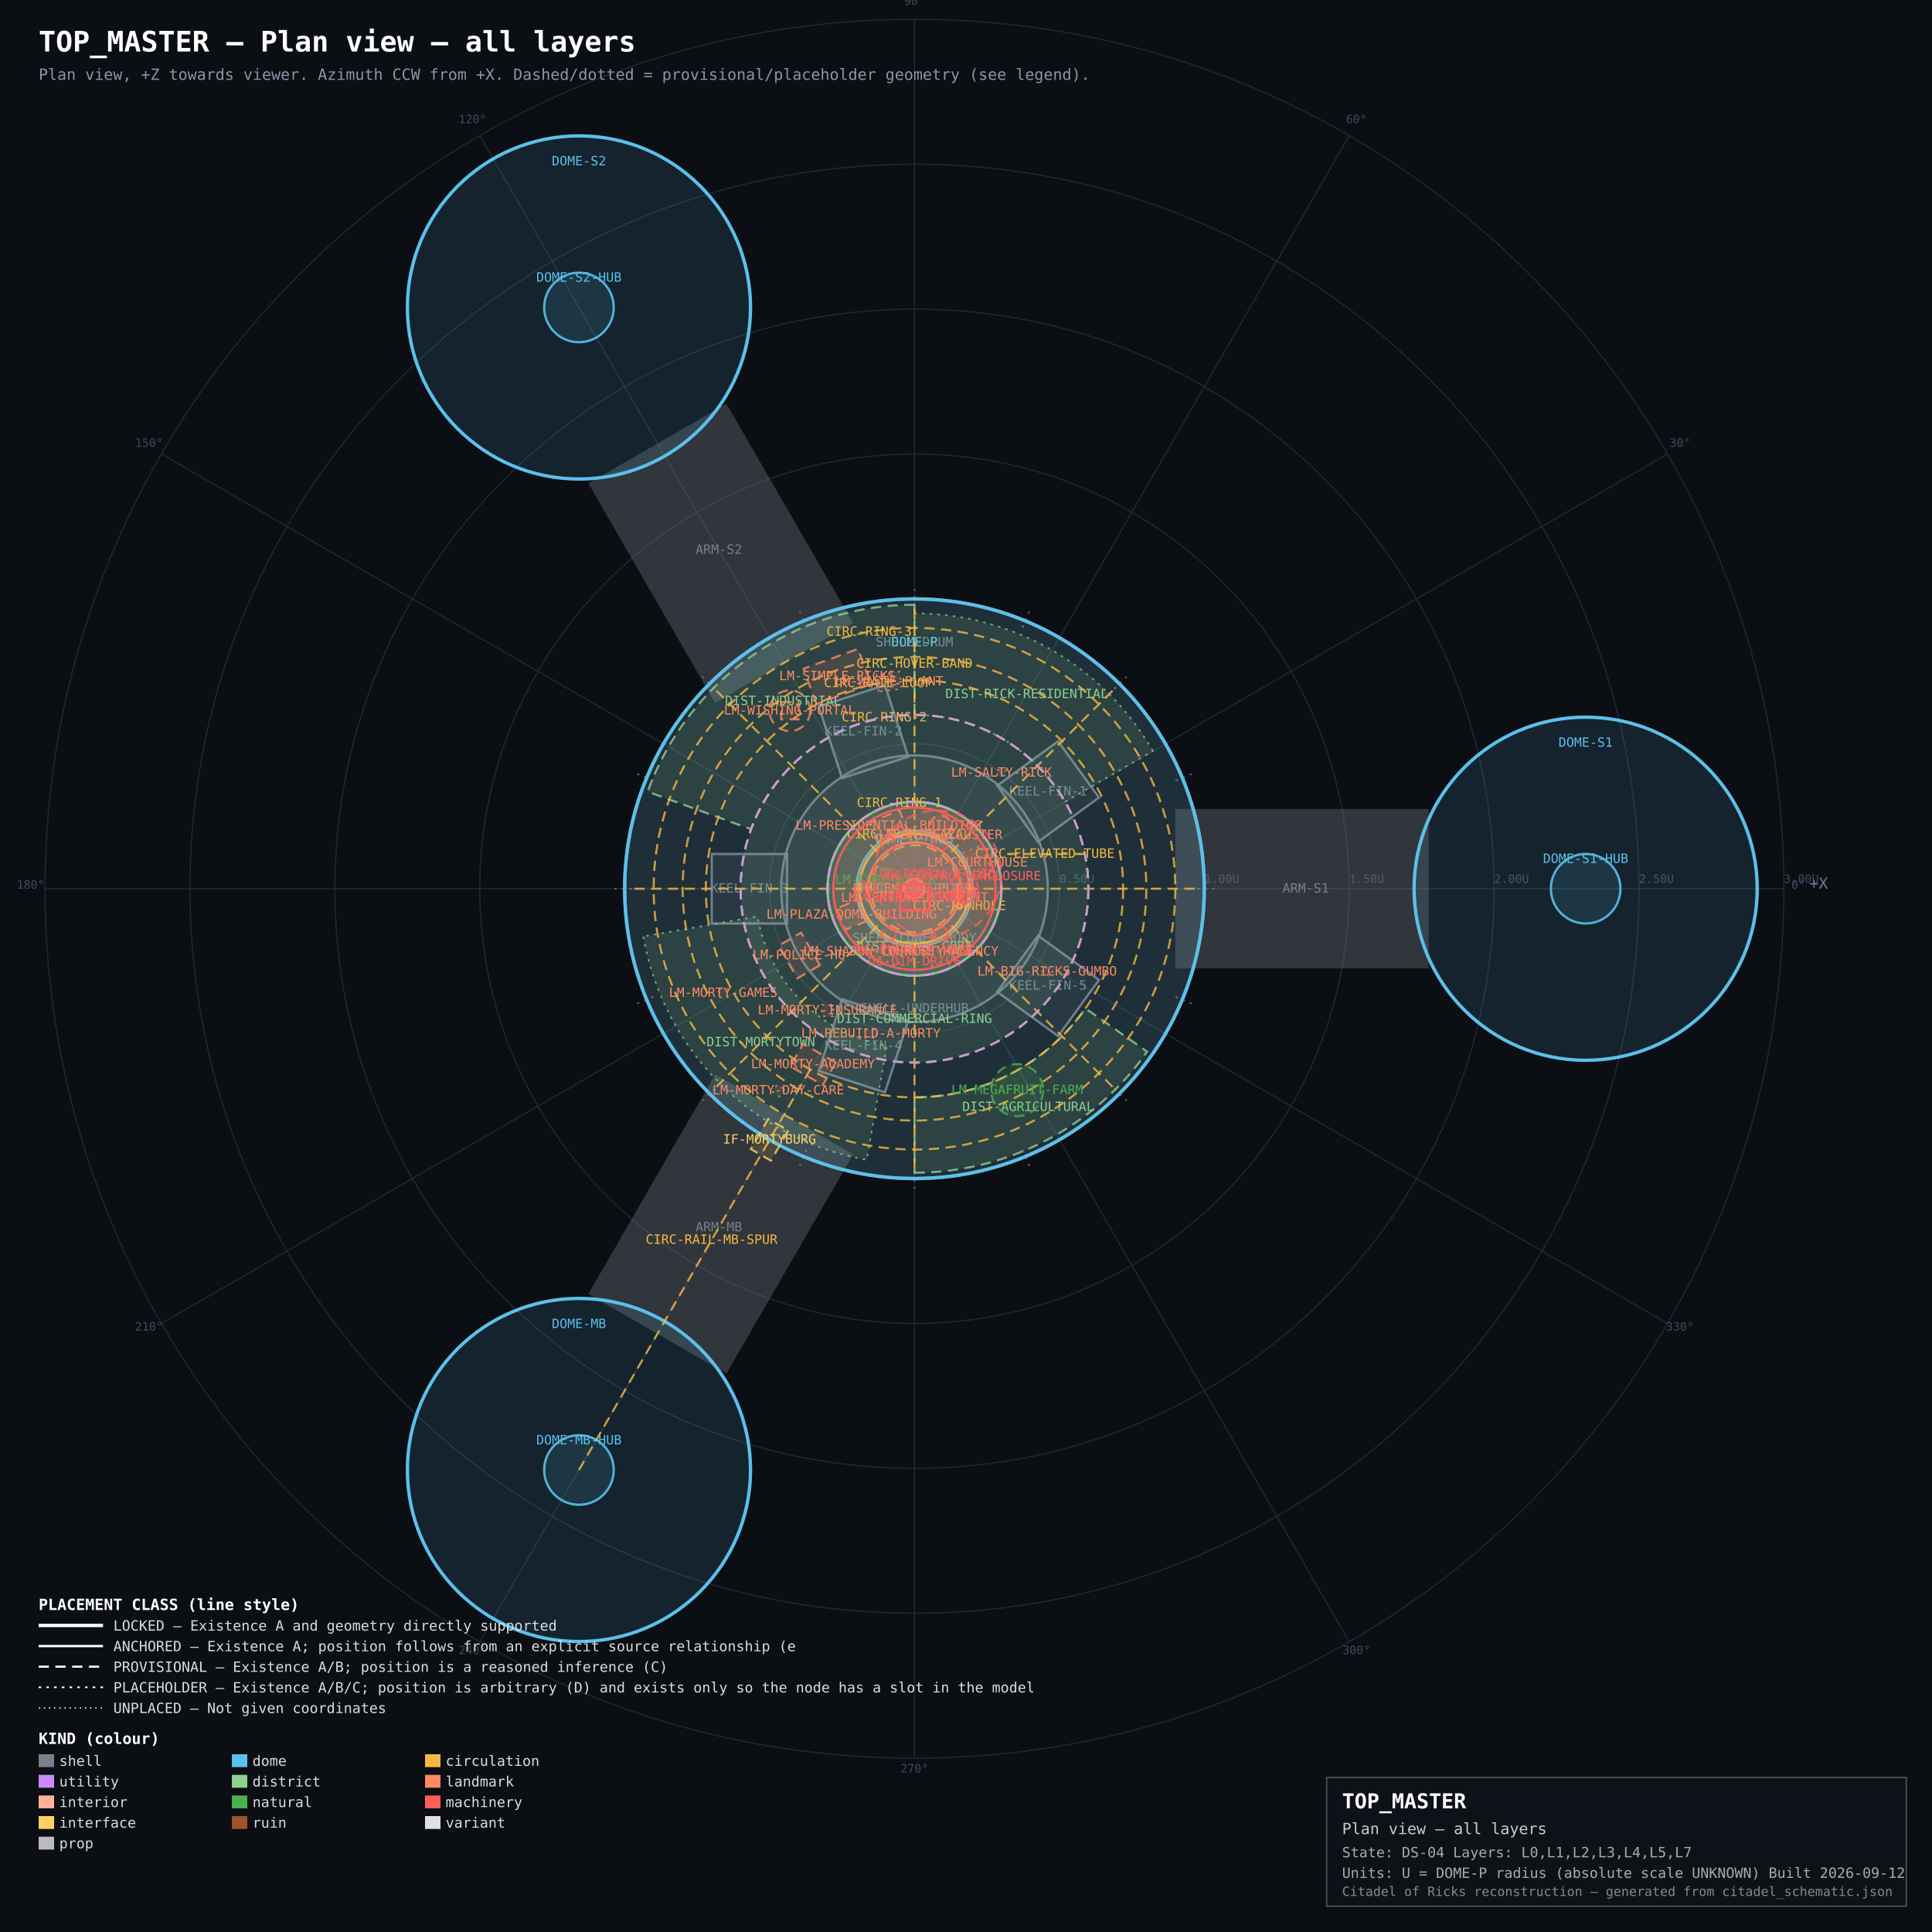
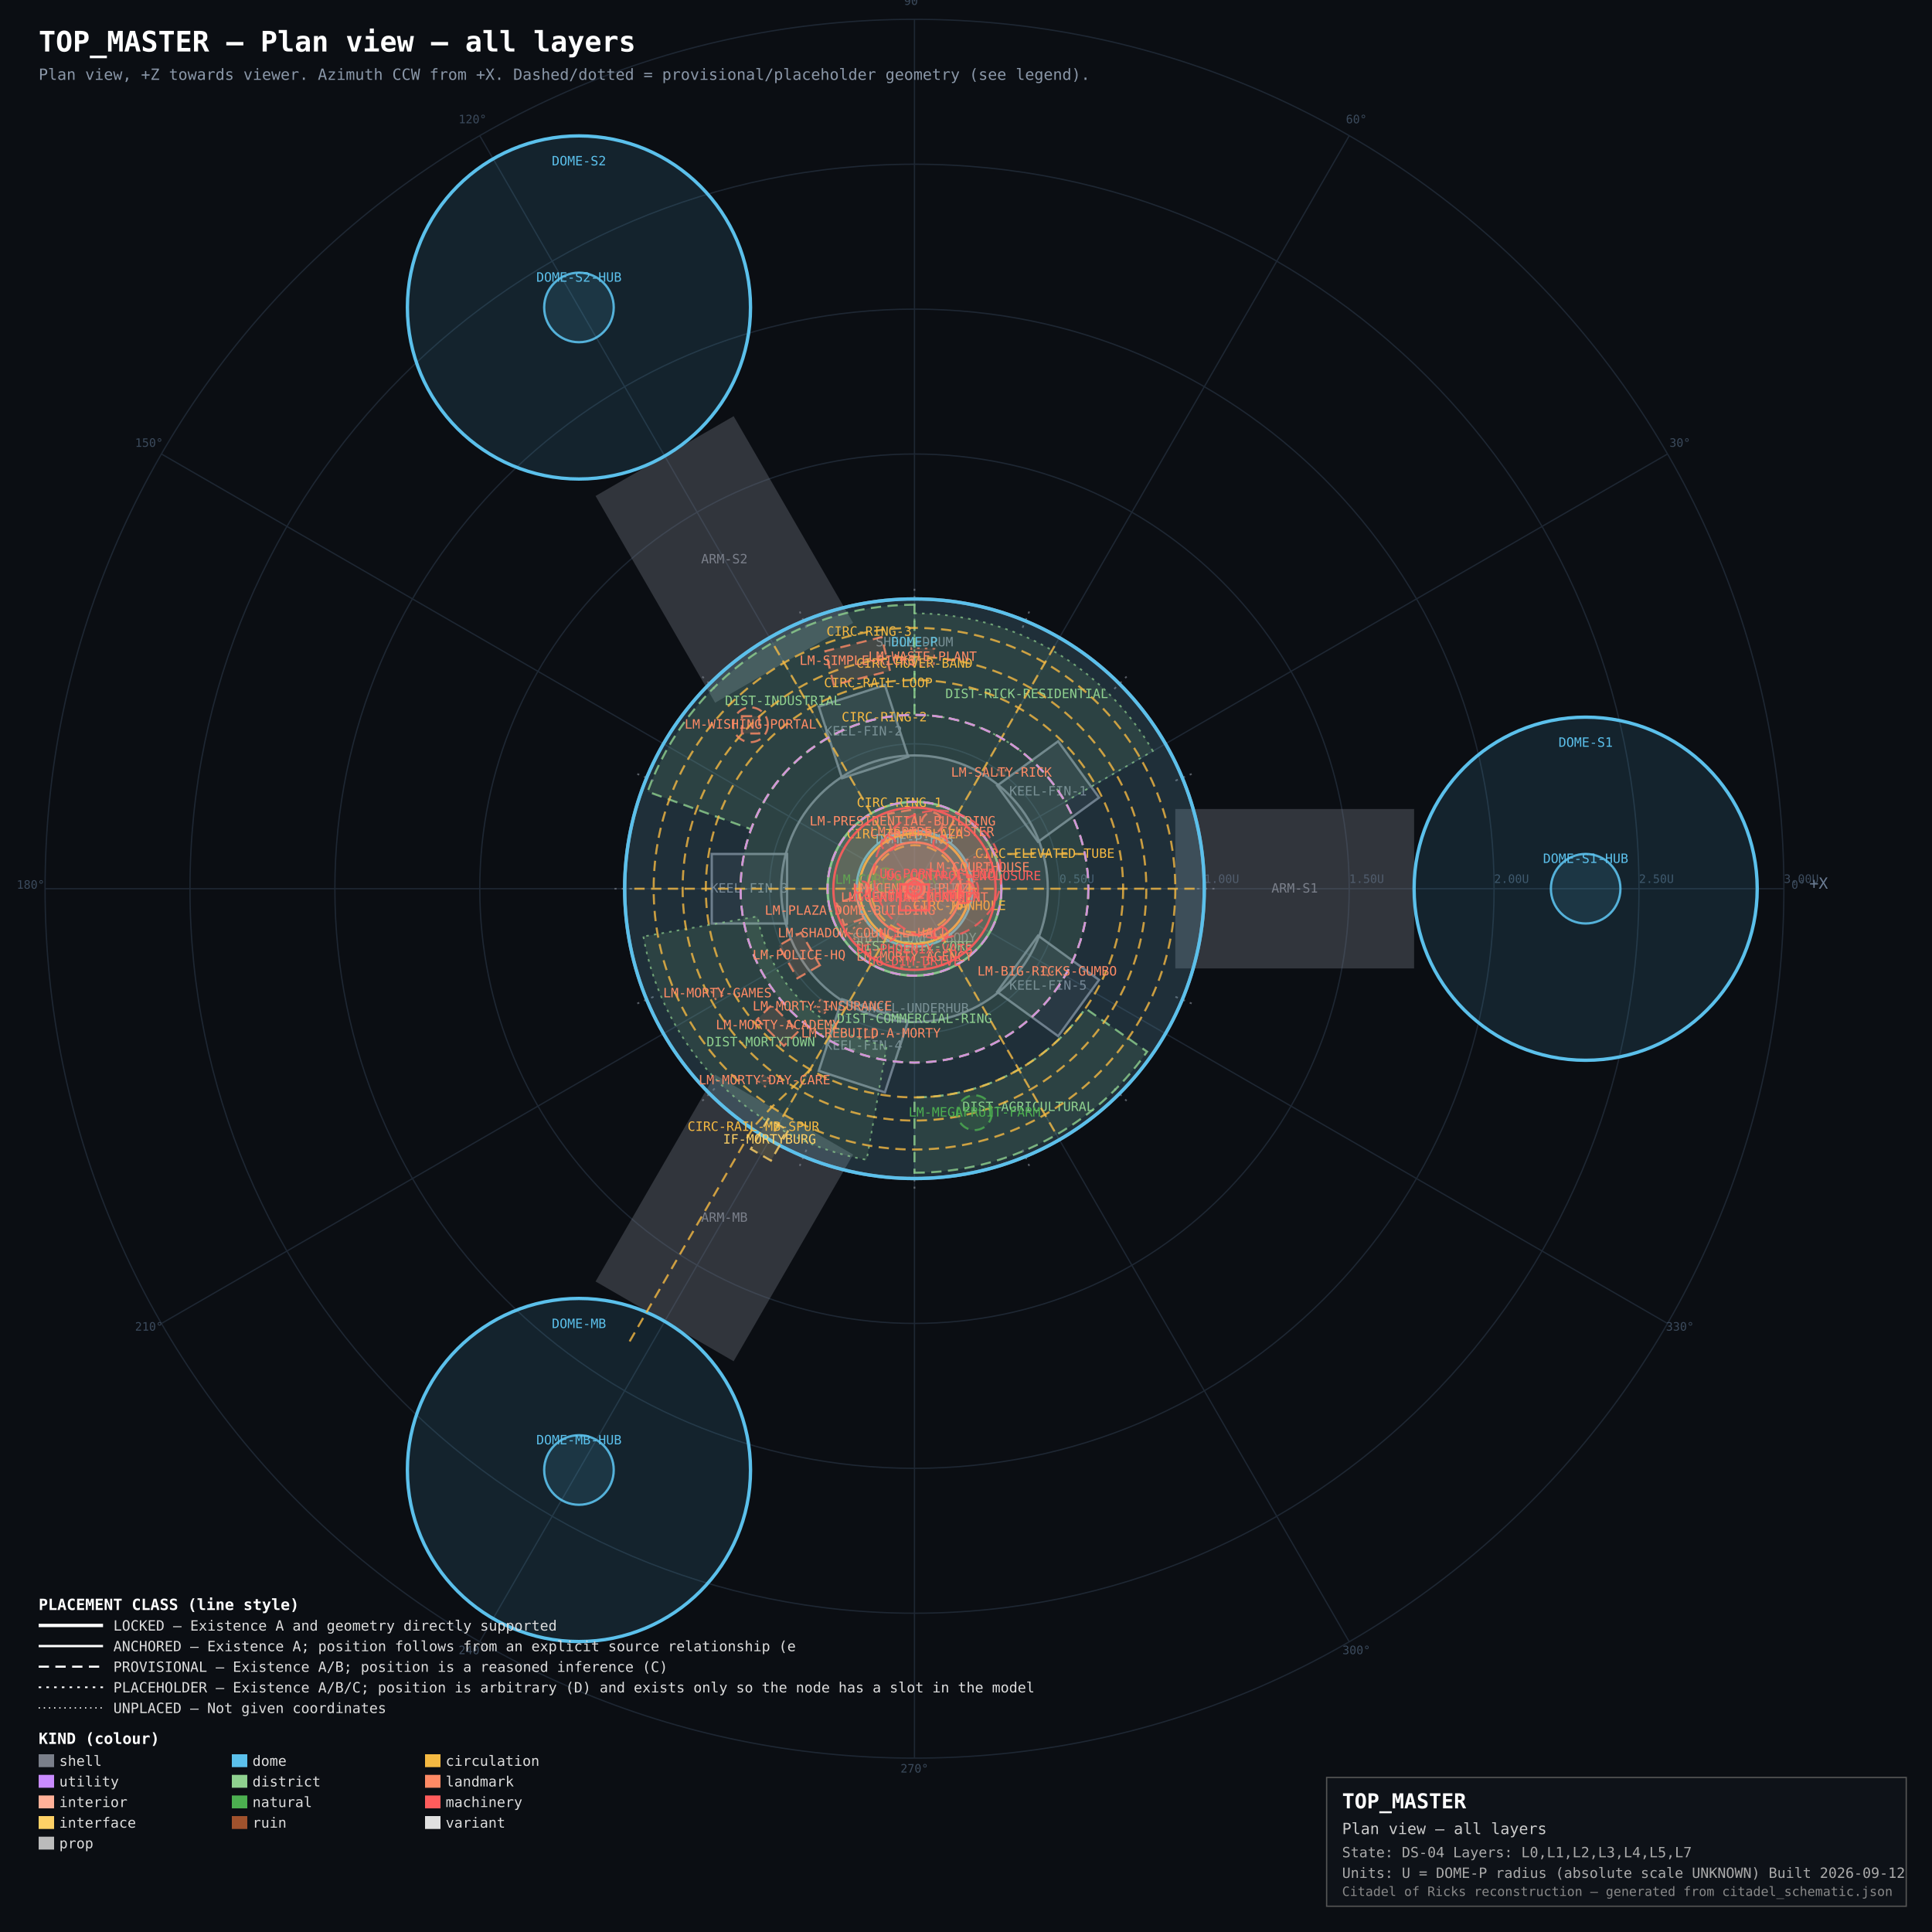
<svg xmlns="http://www.w3.org/2000/svg" width="1500" height="1500" viewBox="0 0 1500 1500" font-family="ui-monospace, Consolas, monospace">
  <rect width="1500" height="1500" fill="#0b0e13" />
  <circle cx="710.0" cy="690.0" r="112.5" stroke="#1e2733" stroke-width="1" fill="none" />
  <text x="822.5" y="685.5" font-size="9" text-anchor="start" fill="#3b4a5c" font-family="ui-monospace, Consolas, monospace">0.50U</text>
  <circle cx="710.0" cy="690.0" r="225.0" stroke="#1e2733" stroke-width="1" fill="none" />
  <text x="935.0" y="685.5" font-size="9" text-anchor="start" fill="#3b4a5c" font-family="ui-monospace, Consolas, monospace">1.00U</text>
  <circle cx="710.0" cy="690.0" r="337.5" stroke="#1e2733" stroke-width="1" fill="none" />
  <text x="1047.5" y="685.5" font-size="9" text-anchor="start" fill="#3b4a5c" font-family="ui-monospace, Consolas, monospace">1.50U</text>
  <circle cx="710.0" cy="690.0" r="450.0" stroke="#1e2733" stroke-width="1" fill="none" />
  <text x="1160.0" y="685.5" font-size="9" text-anchor="start" fill="#3b4a5c" font-family="ui-monospace, Consolas, monospace">2.00U</text>
  <circle cx="710.0" cy="690.0" r="562.5" stroke="#1e2733" stroke-width="1" fill="none" />
  <text x="1272.5" y="685.5" font-size="9" text-anchor="start" fill="#3b4a5c" font-family="ui-monospace, Consolas, monospace">2.50U</text>
  <circle cx="710.0" cy="690.0" r="675.0" stroke="#1e2733" stroke-width="1" fill="none" />
  <text x="1385.0" y="685.5" font-size="9" text-anchor="start" fill="#3b4a5c" font-family="ui-monospace, Consolas, monospace">3.00U</text>
  <line x1="710.0" y1="690.0" x2="1385.0" y2="690.0" stroke="#1e2733" stroke-width="1" />
  <text x="1396.2" y="690.0" font-size="9" text-anchor="middle" fill="#3b4a5c" font-family="ui-monospace, Consolas, monospace">0°</text>
  <line x1="710.0" y1="690.0" x2="1294.6" y2="352.5" stroke="#1e2733" stroke-width="1" />
  <text x="1304.3" y="346.9" font-size="9" text-anchor="middle" fill="#3b4a5c" font-family="ui-monospace, Consolas, monospace">30°</text>
  <line x1="710.0" y1="690.0" x2="1047.5" y2="105.4" stroke="#1e2733" stroke-width="1" />
  <text x="1053.1" y="95.7" font-size="9" text-anchor="middle" fill="#3b4a5c" font-family="ui-monospace, Consolas, monospace">60°</text>
  <line x1="710.0" y1="690.0" x2="710.0" y2="15.0" stroke="#1e2733" stroke-width="1" />
  <text x="710.0" y="3.8" font-size="9" text-anchor="middle" fill="#3b4a5c" font-family="ui-monospace, Consolas, monospace">90°</text>
  <line x1="710.0" y1="690.0" x2="372.5" y2="105.4" stroke="#1e2733" stroke-width="1" />
  <text x="366.9" y="95.7" font-size="9" text-anchor="middle" fill="#3b4a5c" font-family="ui-monospace, Consolas, monospace">120°</text>
  <line x1="710.0" y1="690.0" x2="125.4" y2="352.5" stroke="#1e2733" stroke-width="1" />
  <text x="115.7" y="346.9" font-size="9" text-anchor="middle" fill="#3b4a5c" font-family="ui-monospace, Consolas, monospace">150°</text>
  <line x1="710.0" y1="690.0" x2="35.0" y2="690.0" stroke="#1e2733" stroke-width="1" />
  <text x="23.8" y="690.0" font-size="9" text-anchor="middle" fill="#3b4a5c" font-family="ui-monospace, Consolas, monospace">180°</text>
  <line x1="710.0" y1="690.0" x2="125.4" y2="1027.5" stroke="#1e2733" stroke-width="1" />
  <text x="115.7" y="1033.1" font-size="9" text-anchor="middle" fill="#3b4a5c" font-family="ui-monospace, Consolas, monospace">210°</text>
  <line x1="710.0" y1="690.0" x2="372.5" y2="1274.6" stroke="#1e2733" stroke-width="1" />
  <text x="366.9" y="1284.3" font-size="9" text-anchor="middle" fill="#3b4a5c" font-family="ui-monospace, Consolas, monospace">240°</text>
  <line x1="710.0" y1="690.0" x2="710.0" y2="1365.0" stroke="#1e2733" stroke-width="1" />
  <text x="710.0" y="1376.2" font-size="9" text-anchor="middle" fill="#3b4a5c" font-family="ui-monospace, Consolas, monospace">270°</text>
  <line x1="710.0" y1="690.0" x2="1047.5" y2="1274.6" stroke="#1e2733" stroke-width="1" />
  <text x="1053.1" y="1284.3" font-size="9" text-anchor="middle" fill="#3b4a5c" font-family="ui-monospace, Consolas, monospace">300°</text>
  <line x1="710.0" y1="690.0" x2="1294.6" y2="1027.5" stroke="#1e2733" stroke-width="1" />
  <text x="1304.3" y="1033.1" font-size="9" text-anchor="middle" fill="#3b4a5c" font-family="ui-monospace, Consolas, monospace">330°</text>
  <text x="1412.0" y="690.0" font-size="12" text-anchor="middle" fill="#6b7c93" font-family="ui-monospace, Consolas, monospace">+X</text>
  <text x="710.0" y="-12.0" font-size="12" text-anchor="middle" fill="#6b7c93" font-family="ui-monospace, Consolas, monospace">+Y</text>
  <text x="30" y="40" font-size="22" fill="#fff" font-weight="bold">TOP_MASTER — Plan view — all layers</text>
  <text x="30" y="62" font-size="12" fill="#8a97a8">Plan view, +Z towards viewer. Azimuth CCW from +X. Dashed/dotted = provisional/placeholder geometry (see legend).</text>
  <circle cx="710.0" cy="690.0" r="225.0" stroke="#7a7f8a" stroke-width="2.6" stroke-opacity="1.0" fill="#7a7f8a" fill-opacity="0.12" />
  <text x="710.0" y="501.8" font-size="10" text-anchor="middle" fill="#7a7f8a" font-family="ui-monospace, Consolas, monospace">SHELL-DRUM</text>
  <circle cx="710.0" cy="690.0" r="103.5" stroke="#7a7f8a" stroke-width="1.8" stroke-opacity="0.9" fill="#7a7f8a" fill-opacity="0.12" />
  <text x="710.0" y="786.1" font-size="10" text-anchor="middle" fill="#7a7f8a" font-family="ui-monospace, Consolas, monospace">SHELL-UNDERHUB</text>
  <rect x="784.5" y="587.6" width="58.5" height="54.0" stroke="#7a7f8a" stroke-width="1.8" stroke-opacity="0.9" fill="#7a7f8a" fill-opacity="0.12" transform="rotate(-36.0 813.7 614.6)" />
  <text x="813.7" y="617.6" font-size="10" text-anchor="middle" fill="#7a7f8a" font-family="ui-monospace, Consolas, monospace">KEEL-FIN-1</text>
  <rect x="641.1" y="541.0" width="58.5" height="54.0" stroke="#7a7f8a" stroke-width="1.8" stroke-opacity="0.9" fill="#7a7f8a" fill-opacity="0.12" transform="rotate(-108.0 670.4 568.0)" />
  <text x="670.4" y="571.0" font-size="10" text-anchor="middle" fill="#7a7f8a" font-family="ui-monospace, Consolas, monospace">KEEL-FIN-2</text>
  <rect x="552.5" y="663.0" width="58.5" height="54.0" stroke="#7a7f8a" stroke-width="1.8" stroke-opacity="0.9" fill="#7a7f8a" fill-opacity="0.12" transform="rotate(-180.0 581.8 690.0)" />
  <text x="581.8" y="693.0" font-size="10" text-anchor="middle" fill="#7a7f8a" font-family="ui-monospace, Consolas, monospace">KEEL-FIN-3</text>
  <rect x="641.1" y="785.0" width="58.5" height="54.0" stroke="#7a7f8a" stroke-width="1.8" stroke-opacity="0.9" fill="#7a7f8a" fill-opacity="0.12" transform="rotate(-252.0 670.4 812.0)" />
  <text x="670.4" y="815.0" font-size="10" text-anchor="middle" fill="#7a7f8a" font-family="ui-monospace, Consolas, monospace">KEEL-FIN-4</text>
  <rect x="784.5" y="738.4" width="58.5" height="54.0" stroke="#7a7f8a" stroke-width="1.8" stroke-opacity="0.9" fill="#7a7f8a" fill-opacity="0.12" transform="rotate(-324.0 813.7 765.4)" />
  <text x="813.7" y="768.4" font-size="10" text-anchor="middle" fill="#7a7f8a" font-family="ui-monospace, Consolas, monospace">KEEL-FIN-5</text>
  <circle cx="710.0" cy="690.0" r="42.8" stroke="#7a7f8a" stroke-width="1.8" stroke-opacity="0.9" fill="#7a7f8a" fill-opacity="0.12" />
  <text x="710.0" y="731.5" font-size="10" text-anchor="middle" fill="#7a7f8a" font-family="ui-monospace, Consolas, monospace">SHELL-LOWER-BODY</text>
  <line x1="929.3" y1="690.0" x2="942.9" y2="690.0" stroke="#7a7f8a" stroke-width="1.3" stroke-opacity="0.7" stroke-dasharray="2,4" fill="none" />
  <line x1="912.6" y1="606.1" x2="925.2" y2="600.9" stroke="#7a7f8a" stroke-width="1.3" stroke-opacity="0.7" stroke-dasharray="2,4" fill="none" />
  <line x1="865.1" y1="534.9" x2="874.7" y2="525.3" stroke="#7a7f8a" stroke-width="1.3" stroke-opacity="0.7" stroke-dasharray="2,4" fill="none" />
  <line x1="793.9" y1="487.4" x2="799.1" y2="474.8" stroke="#7a7f8a" stroke-width="1.3" stroke-opacity="0.7" stroke-dasharray="2,4" fill="none" />
  <line x1="710.0" y1="470.7" x2="710.0" y2="457.1" stroke="#7a7f8a" stroke-width="1.3" stroke-opacity="0.7" stroke-dasharray="2,4" fill="none" />
  <line x1="626.1" y1="487.4" x2="620.9" y2="474.8" stroke="#7a7f8a" stroke-width="1.3" stroke-opacity="0.7" stroke-dasharray="2,4" fill="none" />
  <line x1="554.9" y1="534.9" x2="545.3" y2="525.3" stroke="#7a7f8a" stroke-width="1.3" stroke-opacity="0.7" stroke-dasharray="2,4" fill="none" />
  <line x1="507.4" y1="606.1" x2="494.8" y2="600.9" stroke="#7a7f8a" stroke-width="1.3" stroke-opacity="0.7" stroke-dasharray="2,4" fill="none" />
  <line x1="490.7" y1="690.0" x2="477.1" y2="690.0" stroke="#7a7f8a" stroke-width="1.3" stroke-opacity="0.7" stroke-dasharray="2,4" fill="none" />
  <line x1="507.4" y1="773.9" x2="494.8" y2="779.1" stroke="#7a7f8a" stroke-width="1.3" stroke-opacity="0.7" stroke-dasharray="2,4" fill="none" />
  <line x1="554.9" y1="845.1" x2="545.3" y2="854.7" stroke="#7a7f8a" stroke-width="1.3" stroke-opacity="0.7" stroke-dasharray="2,4" fill="none" />
  <line x1="626.1" y1="892.6" x2="620.9" y2="905.2" stroke="#7a7f8a" stroke-width="1.3" stroke-opacity="0.7" stroke-dasharray="2,4" fill="none" />
  <line x1="710.0" y1="909.3" x2="710.0" y2="922.9" stroke="#7a7f8a" stroke-width="1.3" stroke-opacity="0.7" stroke-dasharray="2,4" fill="none" />
  <line x1="793.9" y1="892.6" x2="799.1" y2="905.2" stroke="#7a7f8a" stroke-width="1.3" stroke-opacity="0.7" stroke-dasharray="2,4" fill="none" />
  <line x1="865.1" y1="845.1" x2="874.7" y2="854.7" stroke="#7a7f8a" stroke-width="1.3" stroke-opacity="0.7" stroke-dasharray="2,4" fill="none" />
  <line x1="912.6" y1="773.9" x2="925.2" y2="779.1" stroke="#7a7f8a" stroke-width="1.3" stroke-opacity="0.7" stroke-dasharray="2,4" fill="none" />
  <circle cx="710.0" cy="690.0" r="6.8" stroke="#7a7f8a" stroke-width="1.8" stroke-opacity="0.9" fill="#7a7f8a" fill-opacity="0.12" />
  <circle cx="710.0" cy="690.0" r="4.5" stroke="#7a7f8a" stroke-width="1.8" stroke-opacity="0.9" fill="none" />
  <text x="710.0" y="693.0" font-size="10" text-anchor="middle" fill="#7a7f8a" font-family="ui-monospace, Consolas, monospace">SHELL-UNDERSIDE</text>
-   <polyline points="912.5,690.0 1013.8,690.0 1109.2,690.0" stroke="#7a7f8a" stroke-width="123.8" stroke-linecap="butt" stroke-opacity="0.35" data-x="1.0" fill="none" />
-   <text x="1013.8" y="693.0" font-size="10" text-anchor="middle" fill="#7a7f8a" font-family="ui-monospace, Consolas, monospace">ARM-S1</text>
-   <polyline points="608.8,514.7 558.1,427.0 510.4,344.4" stroke="#7a7f8a" stroke-width="123.8" stroke-linecap="butt" stroke-opacity="0.35" data-x="1.0" fill="none" />
-   <text x="558.1" y="430.0" font-size="10" text-anchor="middle" fill="#7a7f8a" font-family="ui-monospace, Consolas, monospace">ARM-S2</text>
-   <polyline points="608.8,865.3 558.1,953.0 510.4,1035.6" stroke="#7a7f8a" stroke-width="123.8" stroke-linecap="butt" stroke-opacity="0.35" data-x="1.0" fill="none" />
-   <text x="558.1" y="956.0" font-size="10" text-anchor="middle" fill="#7a7f8a" font-family="ui-monospace, Consolas, monospace">ARM-MB</text>
+   <polyline points="912.5,690.0 1005.2,690.0 1097.9,690.0" stroke="#7a7f8a" stroke-width="123.8" stroke-linecap="butt" stroke-opacity="0.35" data-x="1.0" fill="none" />
+   <text x="1005.2" y="693.0" font-size="10" text-anchor="middle" fill="#7a7f8a" font-family="ui-monospace, Consolas, monospace">ARM-S1</text>
+   <polyline points="608.8,514.6 562.4,434.4 516.0,354.1" stroke="#7a7f8a" stroke-width="123.8" stroke-linecap="butt" stroke-opacity="0.35" data-x="1.0" fill="none" />
+   <text x="562.4" y="437.4" font-size="10" text-anchor="middle" fill="#7a7f8a" font-family="ui-monospace, Consolas, monospace">ARM-S2</text>
+   <polyline points="608.8,865.4 562.4,945.6 516.0,1025.9" stroke="#7a7f8a" stroke-width="123.8" stroke-linecap="butt" stroke-opacity="0.35" data-x="1.0" fill="none" />
+   <text x="562.4" y="948.6" font-size="10" text-anchor="middle" fill="#7a7f8a" font-family="ui-monospace, Consolas, monospace">ARM-MB</text>
  <circle cx="710.0" cy="690.0" r="225.0" stroke="#5bc0eb" stroke-width="2.6" stroke-opacity="1.0" fill="#5bc0eb" fill-opacity="0.12" />
  <text x="710.0" y="501.8" font-size="10" text-anchor="middle" fill="#5bc0eb" font-family="ui-monospace, Consolas, monospace">DOME-P</text>
  <circle cx="1231.1" cy="690.0" r="133.2" stroke="#5bc0eb" stroke-width="2.6" stroke-opacity="1.0" fill="#5bc0eb" fill-opacity="0.12" />
  <text x="1231.1" y="579.8" font-size="10" text-anchor="middle" fill="#5bc0eb" font-family="ui-monospace, Consolas, monospace">DOME-S1</text>
  <circle cx="449.5" cy="238.7" r="133.2" stroke="#5bc0eb" stroke-width="2.6" stroke-opacity="1.0" fill="#5bc0eb" fill-opacity="0.12" />
  <text x="449.5" y="128.4" font-size="10" text-anchor="middle" fill="#5bc0eb" font-family="ui-monospace, Consolas, monospace">DOME-S2</text>
  <circle cx="449.5" cy="1141.3" r="133.2" stroke="#5bc0eb" stroke-width="2.6" stroke-opacity="1.0" fill="#5bc0eb" fill-opacity="0.12" />
  <text x="449.5" y="1031.1" font-size="10" text-anchor="middle" fill="#5bc0eb" font-family="ui-monospace, Consolas, monospace">DOME-MB</text>
  <circle cx="710.0" cy="690.0" r="45.0" stroke="#5bc0eb" stroke-width="1.8" stroke-opacity="0.9" fill="#5bc0eb" fill-opacity="0.12" />
  <text x="710.0" y="654.8" font-size="10" text-anchor="middle" fill="#5bc0eb" font-family="ui-monospace, Consolas, monospace">DOME-P-HUB</text>
  <circle cx="1231.1" cy="690.0" r="27.0" stroke="#5bc0eb" stroke-width="1.8" stroke-opacity="0.9" fill="#5bc0eb" fill-opacity="0.12" />
  <text x="1231.1" y="670.0" font-size="10" text-anchor="middle" fill="#5bc0eb" font-family="ui-monospace, Consolas, monospace">DOME-S1-HUB</text>
  <circle cx="449.5" cy="238.7" r="27.0" stroke="#5bc0eb" stroke-width="1.8" stroke-opacity="0.9" fill="#5bc0eb" fill-opacity="0.12" />
  <text x="449.5" y="218.7" font-size="10" text-anchor="middle" fill="#5bc0eb" font-family="ui-monospace, Consolas, monospace">DOME-S2-HUB</text>
  <circle cx="449.5" cy="1141.3" r="27.0" stroke="#5bc0eb" stroke-width="1.8" stroke-opacity="0.9" fill="#5bc0eb" fill-opacity="0.12" />
  <text x="449.5" y="1121.4" font-size="10" text-anchor="middle" fill="#5bc0eb" font-family="ui-monospace, Consolas, monospace">DOME-MB-HUB</text>
  <circle cx="710.0" cy="690.0" r="67.5" stroke="#8fd18f" stroke-width="1.8" stroke-opacity="0.9" fill="#8fd18f" fill-opacity="0.12" />
  <text x="710.0" y="738.0" font-size="10" text-anchor="middle" fill="#8fd18f" font-family="ui-monospace, Consolas, monospace">DIST-CIVIC-CORE</text>
  <circle cx="710.0" cy="690.0" r="135.0" stroke="#8fd18f" stroke-width="1.6" stroke-opacity="0.8" stroke-dasharray="8,5" fill="#8fd18f" fill-opacity="0.12" />
  <circle cx="710.0" cy="690.0" r="67.5" stroke="#8fd18f" stroke-width="1.6" stroke-opacity="0.8" stroke-dasharray="8,5" fill="#8fd18f" fill-opacity="0.12" />
  <text x="710.0" y="794.2" font-size="10" text-anchor="middle" fill="#8fd18f" font-family="ui-monospace, Consolas, monospace">DIST-COMMERCIAL-RING</text>
  <path d="M 895.1,583.1 A 213.8 213.8 0 0 0 710.0,476.2 L 710.0,555.0 A 135.0 135.0 0 0 1 826.9,622.5 Z" stroke="#8fd18f" stroke-width="1.3" stroke-opacity="0.7" stroke-dasharray="2,4" fill="#8fd18f" fill-opacity="0.12" />
  <text x="797.2" y="542.0" font-size="10" text-anchor="middle" fill="#8fd18f" font-family="ui-monospace, Consolas, monospace">DIST-RICK-RESIDENTIAL</text>
  <path d="M 710.0,469.5 A 220.5 220.5 0 0 0 502.8,614.6 L 583.1,643.8 A 135.0 135.0 0 0 1 710.0,555.0 Z" stroke="#8fd18f" stroke-width="1.6" stroke-opacity="0.8" stroke-dasharray="8,5" fill="#8fd18f" fill-opacity="0.12" />
  <text x="608.0" y="547.4" font-size="10" text-anchor="middle" fill="#8fd18f" font-family="ui-monospace, Consolas, monospace">DIST-INDUSTRIAL</text>
  <path d="M 499.5,727.1 A 213.8 213.8 0 0 0 672.9,900.5 L 688.5,811.9 A 123.8 123.8 0 0 1 588.1,711.5 Z" stroke="#8fd18f" stroke-width="1.3" stroke-opacity="0.7" stroke-dasharray="2,4" fill="#8fd18f" fill-opacity="0.12" />
  <text x="590.7" y="812.3" font-size="10" text-anchor="middle" fill="#8fd18f" font-family="ui-monospace, Consolas, monospace">DIST-MORTYTOWN</text>
  <path d="M 710.0,910.5 A 220.5 220.5 0 0 0 890.6,816.5 L 842.7,782.9 A 162.0 162.0 0 0 1 710.0,852.0 Z" stroke="#8fd18f" stroke-width="1.6" stroke-opacity="0.8" stroke-dasharray="8,5" fill="#8fd18f" fill-opacity="0.12" />
  <text x="798.3" y="862.6" font-size="10" text-anchor="middle" fill="#8fd18f" font-family="ui-monospace, Consolas, monospace">DIST-AGRICULTURAL</text>
  <circle cx="710.0" cy="690.0" r="67.5" stroke="#f5b942" stroke-width="1.6" stroke-opacity="0.8" stroke-dasharray="8,5" fill="none" />
  <text x="698.3" y="626.5" font-size="10" text-anchor="middle" fill="#f5b942" font-family="ui-monospace, Consolas, monospace">CIRC-RING-1</text>
  <circle cx="710.0" cy="690.0" r="135.0" stroke="#f5b942" stroke-width="1.6" stroke-opacity="0.8" stroke-dasharray="8,5" fill="none" />
  <text x="686.6" y="560.1" font-size="10" text-anchor="middle" fill="#f5b942" font-family="ui-monospace, Consolas, monospace">CIRC-RING-2</text>
  <circle cx="710.0" cy="690.0" r="202.5" stroke="#f5b942" stroke-width="1.6" stroke-opacity="0.8" stroke-dasharray="8,5" fill="none" />
  <text x="674.8" y="493.6" font-size="10" text-anchor="middle" fill="#f5b942" font-family="ui-monospace, Consolas, monospace">CIRC-RING-3</text>
-   <line x1="750.5" y1="690.0" x2="930.5" y2="690.0" stroke="#f5b942" stroke-width="1.6" stroke-opacity="0.8" stroke-dasharray="8,5" fill="none" />
-   <line x1="738.6" y1="661.4" x2="865.9" y2="534.1" stroke="#f5b942" stroke-width="1.6" stroke-opacity="0.8" stroke-dasharray="8,5" fill="none" />
-   <line x1="710.0" y1="649.5" x2="710.0" y2="469.5" stroke="#f5b942" stroke-width="1.6" stroke-opacity="0.8" stroke-dasharray="8,5" fill="none" />
-   <line x1="681.4" y1="661.4" x2="554.1" y2="534.1" stroke="#f5b942" stroke-width="1.6" stroke-opacity="0.8" stroke-dasharray="8,5" fill="none" />
-   <line x1="669.5" y1="690.0" x2="489.5" y2="690.0" stroke="#f5b942" stroke-width="1.6" stroke-opacity="0.8" stroke-dasharray="8,5" fill="none" />
-   <line x1="681.4" y1="718.6" x2="554.1" y2="845.9" stroke="#f5b942" stroke-width="1.6" stroke-opacity="0.8" stroke-dasharray="8,5" fill="none" />
-   <line x1="710.0" y1="730.5" x2="710.0" y2="910.5" stroke="#f5b942" stroke-width="1.6" stroke-opacity="0.8" stroke-dasharray="8,5" fill="none" />
-   <line x1="738.6" y1="718.6" x2="865.9" y2="845.9" stroke="#f5b942" stroke-width="1.6" stroke-opacity="0.8" stroke-dasharray="8,5" fill="none" />
+   <line x1="750.5" y1="690.0" x2="931.6" y2="690.0" stroke="#f5b942" stroke-width="1.6" stroke-opacity="0.8" stroke-dasharray="8,5" fill="none" />
+   <line x1="730.2" y1="654.9" x2="820.8" y2="498.1" stroke="#f5b942" stroke-width="1.6" stroke-opacity="0.8" stroke-dasharray="8,5" fill="none" />
+   <line x1="689.8" y1="654.9" x2="599.2" y2="498.1" stroke="#f5b942" stroke-width="1.6" stroke-opacity="0.8" stroke-dasharray="8,5" fill="none" />
+   <line x1="669.5" y1="690.0" x2="488.4" y2="690.0" stroke="#f5b942" stroke-width="1.6" stroke-opacity="0.8" stroke-dasharray="8,5" fill="none" />
+   <line x1="689.8" y1="725.1" x2="599.2" y2="881.9" stroke="#f5b942" stroke-width="1.6" stroke-opacity="0.8" stroke-dasharray="8,5" fill="none" />
+   <line x1="730.2" y1="725.1" x2="820.8" y2="881.9" stroke="#f5b942" stroke-width="1.6" stroke-opacity="0.8" stroke-dasharray="8,5" fill="none" />
  <circle cx="710.0" cy="690.0" r="162.0" stroke="#f5b942" stroke-width="1.6" stroke-opacity="0.8" stroke-dasharray="8,5" fill="none" />
  <text x="681.9" y="533.5" font-size="10" text-anchor="middle" fill="#f5b942" font-family="ui-monospace, Consolas, monospace">CIRC-RAIL-LOOP</text>
-   <polyline points="629.0,830.4 603.1,875.2 597.5,884.9 552.5,962.7 516.0,1025.9 449.5,1141.3" stroke="#f5b942" stroke-width="1.6" stroke-opacity="0.8" stroke-dasharray="8,5" fill="none" />
-   <text x="552.5" y="965.7" font-size="10" text-anchor="middle" fill="#f5b942" font-family="ui-monospace, Consolas, monospace">CIRC-RAIL-MB-SPUR</text>
+   <polyline points="629.0,830.3 616.1,843.6 599.0,859.7 585.0,875.0 550.1,935.4 502.4,1018.0 486.4,1045.7" stroke="#f5b942" stroke-width="1.6" stroke-opacity="0.8" stroke-dasharray="8,5" fill="none" />
+   <text x="585.0" y="878.0" font-size="10" text-anchor="middle" fill="#f5b942" font-family="ui-monospace, Consolas, monospace">CIRC-RAIL-MB-SPUR</text>
  <circle cx="710.0" cy="690.0" r="42.8" stroke="#f5b942" stroke-width="1.8" stroke-opacity="0.9" fill="none" />
  <text x="702.6" y="650.9" font-size="10" text-anchor="middle" fill="#f5b942" font-family="ui-monospace, Consolas, monospace">CIRC-TRAM-PLAZA</text>
  <circle cx="710.0" cy="690.0" r="180.0" stroke="#f5b942" stroke-width="1.6" stroke-opacity="0.8" stroke-dasharray="8,5" fill="none" />
  <circle cx="710.0" cy="690.0" r="33.8" stroke="#f5b942" stroke-width="1.6" stroke-opacity="0.8" stroke-dasharray="8,5" fill="none" />
  <text x="710.0" y="518.4" font-size="10" text-anchor="middle" fill="#f5b942" font-family="ui-monospace, Consolas, monospace">CIRC-HOVER-BAND</text>
  <circle cx="744.9" cy="703.5" r="1.8" stroke="#f5b942" stroke-width="1.8" stroke-opacity="0.9" fill="#f5b942" fill-opacity="0.12" />
  <text x="744.9" y="706.5" font-size="10" text-anchor="middle" fill="#f5b942" font-family="ui-monospace, Consolas, monospace">CIRC-MANHOLE</text>
  <polyline points="782.0,663.0 811.2,663.0 845.0,663.0" stroke="#f5b942" stroke-width="1.6" stroke-opacity="0.8" stroke-dasharray="8,5" fill="none" />
  <text x="811.2" y="666.0" font-size="10" text-anchor="middle" fill="#f5b942" font-family="ui-monospace, Consolas, monospace">CIRC-ELEVATED-TUBE</text>
  <circle cx="710.0" cy="690.0" r="67.5" stroke="#c98bff" stroke-width="1.6" stroke-opacity="0.8" stroke-dasharray="8,5" fill="none" />
  <circle cx="710.0" cy="690.0" r="135.0" stroke="#c98bff" stroke-width="1.6" stroke-opacity="0.8" stroke-dasharray="8,5" fill="none" />
  <circle cx="687.5" cy="683.2" r="9.0" stroke="#4caf50" stroke-width="1.6" stroke-opacity="0.8" stroke-dasharray="8,5" fill="#4caf50" fill-opacity="0.12" />
  <text x="687.5" y="686.2" font-size="10" text-anchor="middle" fill="#4caf50" font-family="ui-monospace, Consolas, monospace">LM-CORE-WATER</text>
-   <circle cx="789.7" cy="846.4" r="20.2" stroke="#4caf50" stroke-width="1.6" stroke-opacity="0.8" stroke-dasharray="8,5" fill="#4caf50" fill-opacity="0.12" />
-   <text x="789.7" y="849.4" font-size="10" text-anchor="middle" fill="#4caf50" font-family="ui-monospace, Consolas, monospace">LM-MEGAFRUIT-FARM</text>
+   <circle cx="756.6" cy="863.9" r="13.5" stroke="#4caf50" stroke-width="1.6" stroke-opacity="0.8" stroke-dasharray="8,5" fill="#4caf50" fill-opacity="0.12" />
+   <text x="756.6" y="866.9" font-size="10" text-anchor="middle" fill="#4caf50" font-family="ui-monospace, Consolas, monospace">LM-MEGAFRUIT-FARM</text>
  <circle cx="710.0" cy="690.0" r="36.0" stroke="#ff8a65" stroke-width="1.8" stroke-opacity="0.9" fill="#ff8a65" fill-opacity="0.12" />
  <text x="710.0" y="693.0" font-size="10" text-anchor="middle" fill="#ff8a65" font-family="ui-monospace, Consolas, monospace">LM-CENTRAL-PLAZA</text>
  <circle cx="710.0" cy="690.0" r="7.9" stroke="#ff8a65" stroke-width="1.8" stroke-opacity="0.9" fill="#ff8a65" fill-opacity="0.12" />
  <text x="710.0" y="700.1" font-size="10" text-anchor="middle" fill="#ff8a65" font-family="ui-monospace, Consolas, monospace">LM-CENTRAL-MONUMENT</text>
-   <circle cx="730.2" cy="641.2" r="8.1" stroke="#ff8a65" stroke-width="1.6" stroke-opacity="0.8" stroke-dasharray="8,5" fill="#ff8a65" fill-opacity="0.12" />
-   <text x="730.2" y="651.4" font-size="10" text-anchor="middle" fill="#ff8a65" font-family="ui-monospace, Consolas, monospace">LM-SPIRE-CLUSTER</text>
-   <rect x="681.9" y="628.8" width="15.8" height="24.8" stroke="#ff8a65" stroke-width="1.6" stroke-opacity="0.8" stroke-dasharray="8,5" fill="#ff8a65" fill-opacity="0.12" transform="rotate(-112.5 689.8 641.2)" />
-   <text x="689.8" y="644.2" font-size="10" text-anchor="middle" fill="#ff8a65" font-family="ui-monospace, Consolas, monospace">LM-PRESIDENTIAL-BUILDING</text>
-   <rect x="652.2" y="701.2" width="18.0" height="18.0" stroke="#ff8a65" stroke-width="1.6" stroke-opacity="0.8" stroke-dasharray="8,5" fill="#ff8a65" fill-opacity="0.12" transform="rotate(-202.5 661.2 710.2)" />
-   <text x="661.2" y="713.2" font-size="10" text-anchor="middle" fill="#ff8a65" font-family="ui-monospace, Consolas, monospace">LM-PLAZA-DOME-BUILDING</text>
-   <rect x="681.9" y="727.6" width="15.8" height="22.5" stroke="#ff8a65" stroke-width="1.3" stroke-opacity="0.7" stroke-dasharray="2,4" fill="#ff8a65" fill-opacity="0.12" transform="rotate(-247.5 689.8 738.8)" />
-   <text x="689.8" y="741.8" font-size="10" text-anchor="middle" fill="#ff8a65" font-family="ui-monospace, Consolas, monospace">LM-SHADOW-COUNCIL-HALL</text>
-   <rect x="751.0" y="658.5" width="15.8" height="22.5" stroke="#ff8a65" stroke-width="1.3" stroke-opacity="0.7" stroke-dasharray="2,4" fill="#ff8a65" fill-opacity="0.12" transform="rotate(-22.5 758.8 669.8)" />
-   <text x="758.8" y="672.8" font-size="10" text-anchor="middle" fill="#ff8a65" font-family="ui-monospace, Consolas, monospace">LM-COURTHOUSE</text>
-   <rect x="722.4" y="727.6" width="15.8" height="22.5" stroke="#ff8a65" stroke-width="1.3" stroke-opacity="0.7" stroke-dasharray="2,4" fill="#ff8a65" fill-opacity="0.12" transform="rotate(-292.5 730.2 738.8)" />
-   <text x="730.2" y="741.8" font-size="10" text-anchor="middle" fill="#ff8a65" font-family="ui-monospace, Consolas, monospace">LM-MORTY-AGENCY</text>
+   <circle cx="723.7" cy="638.9" r="8.1" stroke="#ff8a65" stroke-width="1.6" stroke-opacity="0.8" stroke-dasharray="8,5" fill="#ff8a65" fill-opacity="0.12" />
+   <text x="723.7" y="649.2" font-size="10" text-anchor="middle" fill="#ff8a65" font-family="ui-monospace, Consolas, monospace">LM-SPIRE-CLUSTER</text>
+   <rect x="692.9" y="627.8" width="15.8" height="20.2" stroke="#ff8a65" stroke-width="1.6" stroke-opacity="0.8" stroke-dasharray="8,5" fill="#ff8a65" fill-opacity="0.12" transform="rotate(-100.0 700.8 637.9)" />
+   <text x="700.8" y="640.9" font-size="10" text-anchor="middle" fill="#ff8a65" font-family="ui-monospace, Consolas, monospace">LM-PRESIDENTIAL-BUILDING</text>
+   <rect x="652.1" y="698.2" width="15.8" height="18.0" stroke="#ff8a65" stroke-width="1.6" stroke-opacity="0.8" stroke-dasharray="8,5" fill="#ff8a65" fill-opacity="0.12" transform="rotate(-199.0 660.0 707.2)" />
+   <text x="660.0" y="710.2" font-size="10" text-anchor="middle" fill="#ff8a65" font-family="ui-monospace, Consolas, monospace">LM-PLAZA-DOME-BUILDING</text>
+   <rect x="662.2" y="716.8" width="15.8" height="15.8" stroke="#ff8a65" stroke-width="1.3" stroke-opacity="0.7" stroke-dasharray="2,4" fill="#ff8a65" fill-opacity="0.12" transform="rotate(-221.0 670.1 724.7)" />
+   <text x="670.1" y="727.7" font-size="10" text-anchor="middle" fill="#ff8a65" font-family="ui-monospace, Consolas, monospace">LM-SHADOW-COUNCIL-HALL</text>
+   <rect x="752.4" y="664.7" width="15.8" height="18.0" stroke="#ff8a65" stroke-width="1.3" stroke-opacity="0.7" stroke-dasharray="2,4" fill="#ff8a65" fill-opacity="0.12" transform="rotate(-18.0 760.3 673.7)" />
+   <text x="760.3" y="676.7" font-size="10" text-anchor="middle" fill="#ff8a65" font-family="ui-monospace, Consolas, monospace">LM-COURTHOUSE</text>
+   <rect x="702.1" y="731.6" width="15.8" height="22.5" stroke="#ff8a65" stroke-width="1.3" stroke-opacity="0.7" stroke-dasharray="2,4" fill="#ff8a65" fill-opacity="0.12" transform="rotate(-270.0 710.0 742.9)" />
+   <text x="710.0" y="745.9" font-size="10" text-anchor="middle" fill="#ff8a65" font-family="ui-monospace, Consolas, monospace">LM-MORTY-AGENCY</text>
  <rect x="610.2" y="727.1" width="20.2" height="29.2" stroke="#ff8a65" stroke-width="1.6" stroke-opacity="0.8" stroke-dasharray="8,5" fill="#ff8a65" fill-opacity="0.12" transform="rotate(-210.0 620.4 741.8)" />
  <text x="620.4" y="744.8" font-size="10" text-anchor="middle" fill="#ff8a65" font-family="ui-monospace, Consolas, monospace">LM-POLICE-HQ</text>
-   <rect x="621.1" y="811.8" width="20.2" height="29.2" stroke="#ff8a65" stroke-width="1.6" stroke-opacity="0.8" stroke-dasharray="8,5" fill="#ff8a65" fill-opacity="0.12" transform="rotate(-240.0 631.2 826.4)" />
-   <text x="631.2" y="829.4" font-size="10" text-anchor="middle" fill="#ff8a65" font-family="ui-monospace, Consolas, monospace">LM-MORTY-ACADEMY</text>
-   <rect x="635.3" y="502.6" width="29.2" height="45.0" stroke="#ff8a65" stroke-width="1.6" stroke-opacity="0.8" stroke-dasharray="8,5" fill="#ff8a65" fill-opacity="0.12" transform="rotate(-110.0 650.0 525.1)" />
-   <text x="650.0" y="528.1" font-size="10" text-anchor="middle" fill="#ff8a65" font-family="ui-monospace, Consolas, monospace">LM-SIMPLE-RICKS</text>
-   <circle cx="613.2" cy="551.8" r="15.8" stroke="#ff8a65" stroke-width="1.6" stroke-opacity="0.8" stroke-dasharray="8,5" fill="none" />
-   <rect x="606.5" y="545.0" width="13.5" height="13.5" stroke="#ff8a65" stroke-width="1.6" stroke-opacity="0.8" stroke-dasharray="8,5" fill="#ff8a65" fill-opacity="0.12" />
-   <text x="613.2" y="554.8" font-size="10" text-anchor="middle" fill="#ff8a65" font-family="ui-monospace, Consolas, monospace">LM-WISHING-PORTAL</text>
-   <rect x="683.5" y="520.2" width="13.5" height="18.0" stroke="#ff8a65" stroke-width="1.3" stroke-opacity="0.7" stroke-dasharray="2,4" fill="#ff8a65" fill-opacity="0.12" transform="rotate(-97.0 690.3 529.2)" />
-   <text x="690.3" y="532.2" font-size="10" text-anchor="middle" fill="#ff8a65" font-family="ui-monospace, Consolas, monospace">LM-WASTE-PLANT</text>
-   <rect x="600.9" y="843.3" width="6.8" height="6.8" stroke="#ff8a65" stroke-width="1.3" stroke-opacity="0.7" stroke-dasharray="2,4" fill="#ff8a65" fill-opacity="0.12" transform="rotate(-236.0 604.3 846.7)" />
-   <text x="604.3" y="849.7" font-size="10" text-anchor="middle" fill="#ff8a65" font-family="ui-monospace, Consolas, monospace">LM-MORTY-DAY-CARE</text>
-   <rect x="558.1" y="767.6" width="6.8" height="6.8" stroke="#ff8a65" stroke-width="1.3" stroke-opacity="0.7" stroke-dasharray="2,4" fill="#ff8a65" fill-opacity="0.12" />
-   <text x="561.5" y="774.0" font-size="10" text-anchor="middle" fill="#ff8a65" font-family="ui-monospace, Consolas, monospace">LM-MORTY-GAMES</text>
-   <rect x="638.0" y="780.0" width="9.0" height="9.0" stroke="#ff8a65" stroke-width="1.3" stroke-opacity="0.7" stroke-dasharray="2,4" fill="#ff8a65" fill-opacity="0.12" />
-   <text x="642.5" y="787.5" font-size="10" text-anchor="middle" fill="#ff8a65" font-family="ui-monospace, Consolas, monospace">LM-MORTY-INSURANCE</text>
+   <rect x="596.0" y="781.5" width="15.8" height="29.2" stroke="#ff8a65" stroke-width="1.6" stroke-opacity="0.8" stroke-dasharray="8,5" fill="#ff8a65" fill-opacity="0.12" transform="rotate(-225.0 603.9 796.1)" />
+   <text x="603.9" y="799.1" font-size="10" text-anchor="middle" fill="#ff8a65" font-family="ui-monospace, Consolas, monospace">LM-MORTY-ACADEMY</text>
+   <rect x="652.4" y="490.7" width="27.0" height="45.0" stroke="#ff8a65" stroke-width="1.6" stroke-opacity="0.8" stroke-dasharray="8,5" fill="#ff8a65" fill-opacity="0.12" transform="rotate(-104.0 665.9 513.2)" />
+   <text x="665.9" y="516.2" font-size="10" text-anchor="middle" fill="#ff8a65" font-family="ui-monospace, Consolas, monospace">LM-SIMPLE-RICKS</text>
+   <circle cx="582.7" cy="562.7" r="13.5" stroke="#ff8a65" stroke-width="1.6" stroke-opacity="0.8" stroke-dasharray="8,5" fill="none" />
+   <rect x="576.0" y="556.0" width="13.5" height="13.5" stroke="#ff8a65" stroke-width="1.6" stroke-opacity="0.8" stroke-dasharray="8,5" fill="#ff8a65" fill-opacity="0.12" />
+   <text x="582.7" y="565.7" font-size="10" text-anchor="middle" fill="#ff8a65" font-family="ui-monospace, Consolas, monospace">LM-WISHING-PORTAL</text>
+   <rect x="709.5" y="501.1" width="13.5" height="18.0" stroke="#ff8a65" stroke-width="1.3" stroke-opacity="0.7" stroke-dasharray="2,4" fill="#ff8a65" fill-opacity="0.12" transform="rotate(-88.0 716.3 510.1)" />
+   <text x="716.3" y="513.1" font-size="10" text-anchor="middle" fill="#ff8a65" font-family="ui-monospace, Consolas, monospace">LM-WASTE-PLANT</text>
+   <rect x="590.3" y="835.6" width="6.8" height="6.8" stroke="#ff8a65" stroke-width="1.3" stroke-opacity="0.7" stroke-dasharray="2,4" fill="#ff8a65" fill-opacity="0.12" transform="rotate(-232.0 593.6 838.9)" />
+   <text x="593.6" y="841.9" font-size="10" text-anchor="middle" fill="#ff8a65" font-family="ui-monospace, Consolas, monospace">LM-MORTY-DAY-CARE</text>
+   <rect x="553.6" y="768.0" width="6.8" height="6.8" stroke="#ff8a65" stroke-width="1.3" stroke-opacity="0.7" stroke-dasharray="2,4" fill="#ff8a65" fill-opacity="0.12" transform="rotate(-208.0 557.0 771.3)" />
+   <text x="557.0" y="774.3" font-size="10" text-anchor="middle" fill="#ff8a65" font-family="ui-monospace, Consolas, monospace">LM-MORTY-GAMES</text>
+   <rect x="634.0" y="777.0" width="9.0" height="9.0" stroke="#ff8a65" stroke-width="1.3" stroke-opacity="0.7" stroke-dasharray="2,4" fill="#ff8a65" fill-opacity="0.12" transform="rotate(-232.0 638.5 781.5)" />
+   <text x="638.5" y="784.5" font-size="10" text-anchor="middle" fill="#ff8a65" font-family="ui-monospace, Consolas, monospace">LM-MORTY-INSURANCE</text>
  <rect x="774.1" y="597.8" width="6.8" height="4.5" stroke="#ff8a65" stroke-width="1.3" stroke-opacity="0.7" stroke-dasharray="2,4" fill="#ff8a65" fill-opacity="0.12" />
  <text x="777.5" y="603.0" font-size="10" text-anchor="middle" fill="#ff8a65" font-family="ui-monospace, Consolas, monospace">LM-SALTY-RICK</text>
  <rect x="809.7" y="752.1" width="6.8" height="4.5" stroke="#ff8a65" stroke-width="1.3" stroke-opacity="0.7" stroke-dasharray="2,4" fill="#ff8a65" fill-opacity="0.12" transform="rotate(32.0 813.0 754.4)" />
  <text x="813.0" y="757.4" font-size="10" text-anchor="middle" fill="#ff8a65" font-family="ui-monospace, Consolas, monospace">LM-BIG-RICKS-GUMBO</text>
  <rect x="671.8" y="799.1" width="9.0" height="6.8" stroke="#ff8a65" stroke-width="1.3" stroke-opacity="0.7" stroke-dasharray="2,4" fill="#ff8a65" fill-opacity="0.12" />
  <text x="676.2" y="805.5" font-size="10" text-anchor="middle" fill="#ff8a65" font-family="ui-monospace, Consolas, monospace">LM-REBUILD-A-MORTY</text>
  <circle cx="728.0" cy="678.8" r="49.5" stroke="#ff5c5c" stroke-width="1.6" stroke-opacity="0.8" stroke-dasharray="8,5" fill="#ff5c5c" fill-opacity="0.12" />
  <text x="728.0" y="681.8" font-size="10" text-anchor="middle" fill="#ff5c5c" font-family="ui-monospace, Consolas, monospace">UG-PORTAL-FLUID</text>
  <circle cx="710.0" cy="690.0" r="63.0" stroke="#ff5c5c" stroke-width="1.8" stroke-opacity="0.9" fill="#ff5c5c" fill-opacity="0.12" />
  <text x="710.0" y="749.7" font-size="10" text-anchor="middle" fill="#ff5c5c" font-family="ui-monospace, Consolas, monospace">UG-DIM-DRIVE</text>
  <circle cx="748.2" cy="690.0" r="11.2" stroke="#ff5c5c" stroke-width="1.6" stroke-opacity="0.8" stroke-dasharray="8,5" fill="#ff5c5c" fill-opacity="0.12" />
  <text x="748.2" y="683.4" font-size="10" text-anchor="middle" fill="#ff5c5c" font-family="ui-monospace, Consolas, monospace">UG-CONTROL-ENCLOSURE</text>
  <circle cx="750.5" cy="690.0" r="5.6" stroke="#ff5c5c" stroke-width="1.6" stroke-opacity="0.8" stroke-dasharray="8,5" fill="#ff5c5c" fill-opacity="0.12" />
  <circle cx="730.2" cy="654.9" r="5.6" stroke="#ff5c5c" stroke-width="1.6" stroke-opacity="0.8" stroke-dasharray="8,5" fill="#ff5c5c" fill-opacity="0.12" />
  <circle cx="689.8" cy="654.9" r="5.6" stroke="#ff5c5c" stroke-width="1.6" stroke-opacity="0.8" stroke-dasharray="8,5" fill="#ff5c5c" fill-opacity="0.12" />
  <circle cx="669.5" cy="690.0" r="5.6" stroke="#ff5c5c" stroke-width="1.6" stroke-opacity="0.8" stroke-dasharray="8,5" fill="#ff5c5c" fill-opacity="0.12" />
  <circle cx="689.8" cy="725.1" r="5.6" stroke="#ff5c5c" stroke-width="1.6" stroke-opacity="0.8" stroke-dasharray="8,5" fill="#ff5c5c" fill-opacity="0.12" />
  <circle cx="730.2" cy="725.1" r="5.6" stroke="#ff5c5c" stroke-width="1.6" stroke-opacity="0.8" stroke-dasharray="8,5" fill="#ff5c5c" fill-opacity="0.12" />
  <text x="710.0" y="740.2" font-size="10" text-anchor="middle" fill="#ff5c5c" font-family="ui-monospace, Consolas, monospace">UG-PHOENIX-VATS</text>
  <rect x="698.8" y="686.6" width="22.5" height="20.2" stroke="#ff5c5c" stroke-width="1.8" stroke-opacity="0.9" fill="#ff5c5c" fill-opacity="0.12" />
  <text x="710.0" y="699.8" font-size="10" text-anchor="middle" fill="#ff5c5c" font-family="ui-monospace, Consolas, monospace">UG-LAUNCH-CHAMBER</text>
  <circle cx="710.0" cy="690.0" r="5.6" stroke="#ff5c5c" stroke-width="1.8" stroke-opacity="0.9" fill="#ff5c5c" fill-opacity="0.12" />
  <text x="710.0" y="698.1" font-size="10" text-anchor="middle" fill="#ff5c5c" font-family="ui-monospace, Consolas, monospace">UG-EXIT-CHUTE</text>
  <rect x="584.0" y="875.9" width="27.0" height="18.0" stroke="#ffd166" stroke-width="1.6" stroke-opacity="0.8" stroke-dasharray="8,5" fill="#ffd166" fill-opacity="0.12" transform="rotate(-240.0 597.5 884.9)" />
  <text x="597.5" y="887.9" font-size="10" text-anchor="middle" fill="#ffd166" font-family="ui-monospace, Consolas, monospace">IF-MORTYBURG</text>
  <text x="30" y="1250" font-size="12" fill="#fff" font-family="ui-monospace, Consolas, monospace" font-weight="bold">PLACEMENT CLASS (line style)</text>
  <line x1="30" y1="1262" x2="80" y2="1262" stroke="#fff" stroke-width="2.6" />
  <text x="88" y="1266" font-size="11" fill="#ddd" font-family="ui-monospace, Consolas, monospace">LOCKED — Existence A and geometry directly supported</text>
  <line x1="30" y1="1278" x2="80" y2="1278" stroke="#fff" stroke-width="1.8" />
  <text x="88" y="1282" font-size="11" fill="#ddd" font-family="ui-monospace, Consolas, monospace">ANCHORED — Existence A; position follows from an explicit source relationship (e</text>
  <line x1="30" y1="1294" x2="80" y2="1294" stroke="#fff" stroke-width="1.6" stroke-dasharray="8,5" />
  <text x="88" y="1298" font-size="11" fill="#ddd" font-family="ui-monospace, Consolas, monospace">PROVISIONAL — Existence A/B; position is a reasoned inference (C)</text>
  <line x1="30" y1="1310" x2="80" y2="1310" stroke="#fff" stroke-width="1.3" stroke-dasharray="2,4" />
  <text x="88" y="1314" font-size="11" fill="#ddd" font-family="ui-monospace, Consolas, monospace">PLACEHOLDER — Existence A/B/C; position is arbitrary (D) and exists only so the node has a slot in the model</text>
  <line x1="30" y1="1326" x2="80" y2="1326" stroke="#fff" stroke-width="1.0" stroke-dasharray="1,3" />
  <text x="88" y="1330" font-size="11" fill="#ddd" font-family="ui-monospace, Consolas, monospace">UNPLACED — Not given coordinates</text>
  <text x="30" y="1354" font-size="12" fill="#fff" font-family="ui-monospace, Consolas, monospace" font-weight="bold">KIND (colour)</text>
  <rect x="30" y="1362" width="12" height="10" fill="#7a7f8a" />
  <text x="46" y="1371" font-size="11" fill="#ddd" font-family="ui-monospace, Consolas, monospace">shell</text>
  <rect x="180" y="1362" width="12" height="10" fill="#5bc0eb" />
  <text x="196" y="1371" font-size="11" fill="#ddd" font-family="ui-monospace, Consolas, monospace">dome</text>
  <rect x="330" y="1362" width="12" height="10" fill="#f5b942" />
  <text x="346" y="1371" font-size="11" fill="#ddd" font-family="ui-monospace, Consolas, monospace">circulation</text>
  <rect x="30" y="1378" width="12" height="10" fill="#c98bff" />
  <text x="46" y="1387" font-size="11" fill="#ddd" font-family="ui-monospace, Consolas, monospace">utility</text>
  <rect x="180" y="1378" width="12" height="10" fill="#8fd18f" />
  <text x="196" y="1387" font-size="11" fill="#ddd" font-family="ui-monospace, Consolas, monospace">district</text>
  <rect x="330" y="1378" width="12" height="10" fill="#ff8a65" />
  <text x="346" y="1387" font-size="11" fill="#ddd" font-family="ui-monospace, Consolas, monospace">landmark</text>
  <rect x="30" y="1394" width="12" height="10" fill="#ffb199" />
  <text x="46" y="1403" font-size="11" fill="#ddd" font-family="ui-monospace, Consolas, monospace">interior</text>
  <rect x="180" y="1394" width="12" height="10" fill="#4caf50" />
  <text x="196" y="1403" font-size="11" fill="#ddd" font-family="ui-monospace, Consolas, monospace">natural</text>
  <rect x="330" y="1394" width="12" height="10" fill="#ff5c5c" />
  <text x="346" y="1403" font-size="11" fill="#ddd" font-family="ui-monospace, Consolas, monospace">machinery</text>
  <rect x="30" y="1410" width="12" height="10" fill="#ffd166" />
  <text x="46" y="1419" font-size="11" fill="#ddd" font-family="ui-monospace, Consolas, monospace">interface</text>
  <rect x="180" y="1410" width="12" height="10" fill="#a0522d" />
  <text x="196" y="1419" font-size="11" fill="#ddd" font-family="ui-monospace, Consolas, monospace">ruin</text>
  <rect x="330" y="1410" width="12" height="10" fill="#e0e0e0" />
  <text x="346" y="1419" font-size="11" fill="#ddd" font-family="ui-monospace, Consolas, monospace">variant</text>
  <rect x="30" y="1426" width="12" height="10" fill="#bbbbbb" />
  <text x="46" y="1435" font-size="11" fill="#ddd" font-family="ui-monospace, Consolas, monospace">prop</text>
  <rect x="1030" y="1380" width="450" height="100" fill="#0e1218" stroke="#555" />
  <text x="1042" y="1404" font-size="16" fill="#fff" font-family="ui-monospace, Consolas, monospace" font-weight="bold">TOP_MASTER</text>
  <text x="1042" y="1424" font-size="12" fill="#ccc" font-family="ui-monospace, Consolas, monospace">Plan view — all layers</text>
  <text x="1042" y="1442" font-size="11" fill="#aaa" font-family="ui-monospace, Consolas, monospace">State: DS-04   Layers: L0,L1,L2,L3,L4,L5,L7</text>
  <text x="1042" y="1458" font-size="11" fill="#aaa" font-family="ui-monospace, Consolas, monospace">Units: U = DOME-P radius (absolute scale UNKNOWN)   Built 2026-09-12</text>
  <text x="1042" y="1472" font-size="10" fill="#888" font-family="ui-monospace, Consolas, monospace">Citadel of Ricks reconstruction — generated from citadel_schematic.json</text>
</svg>
